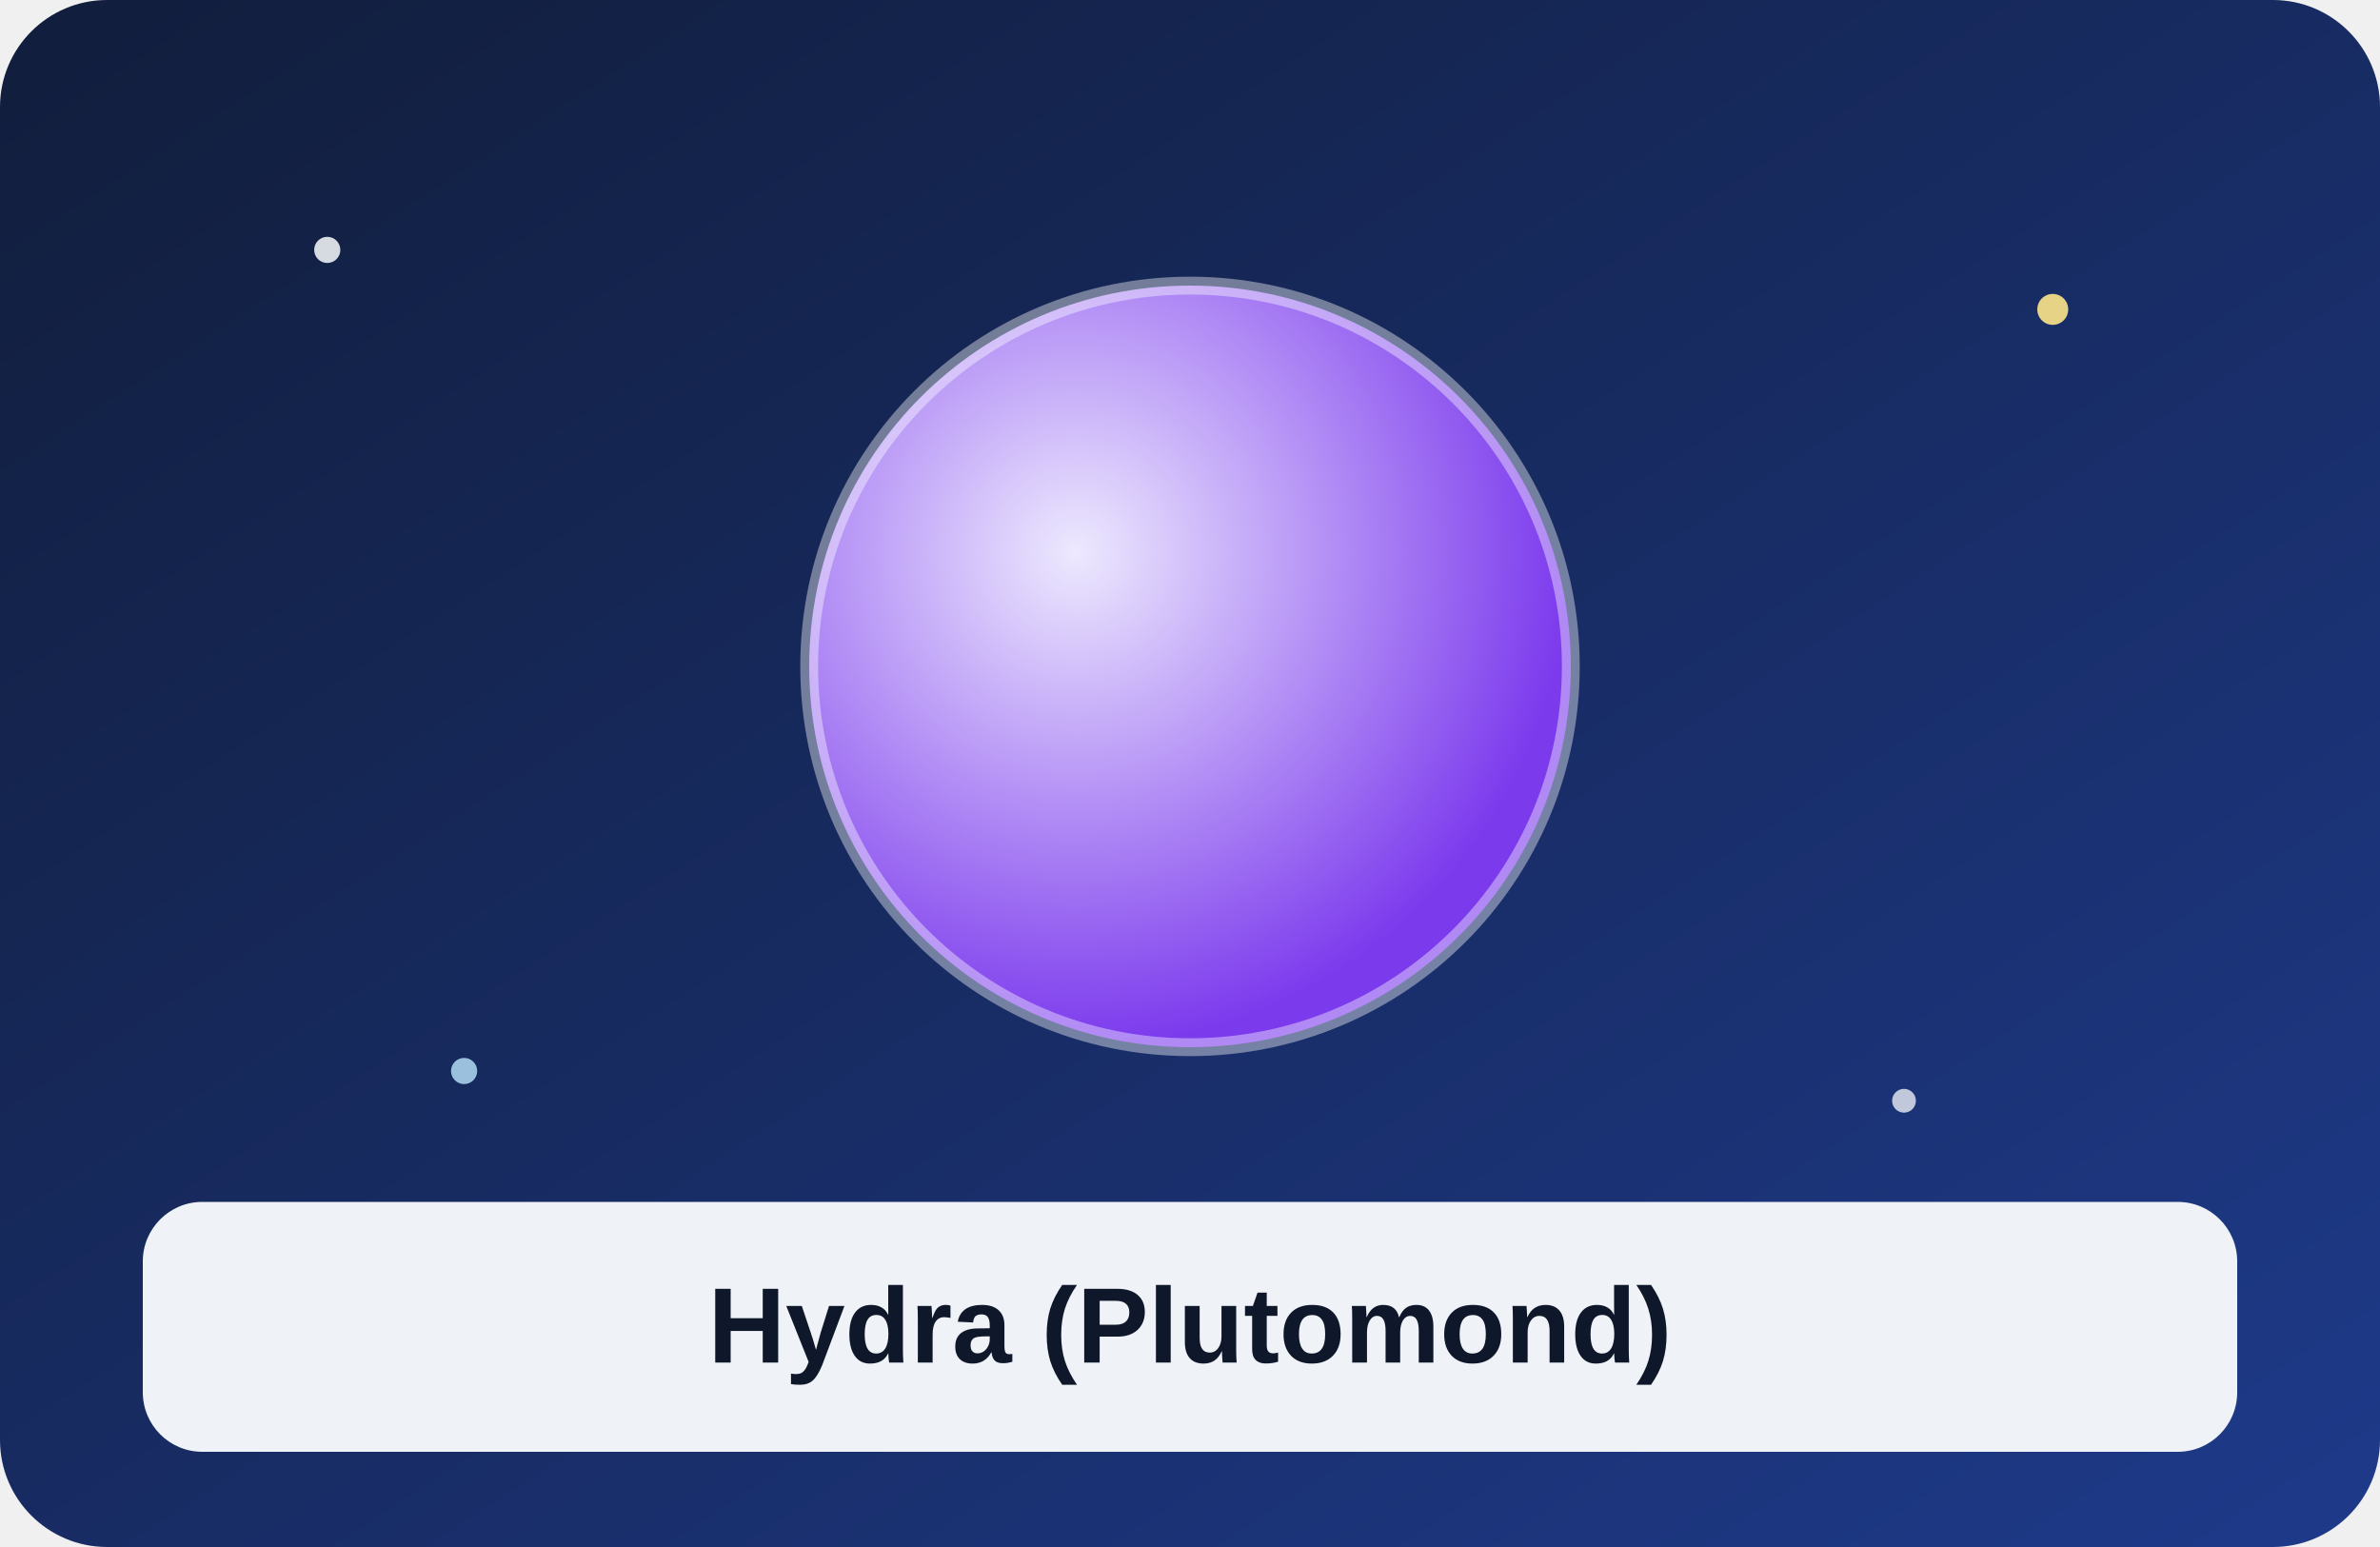
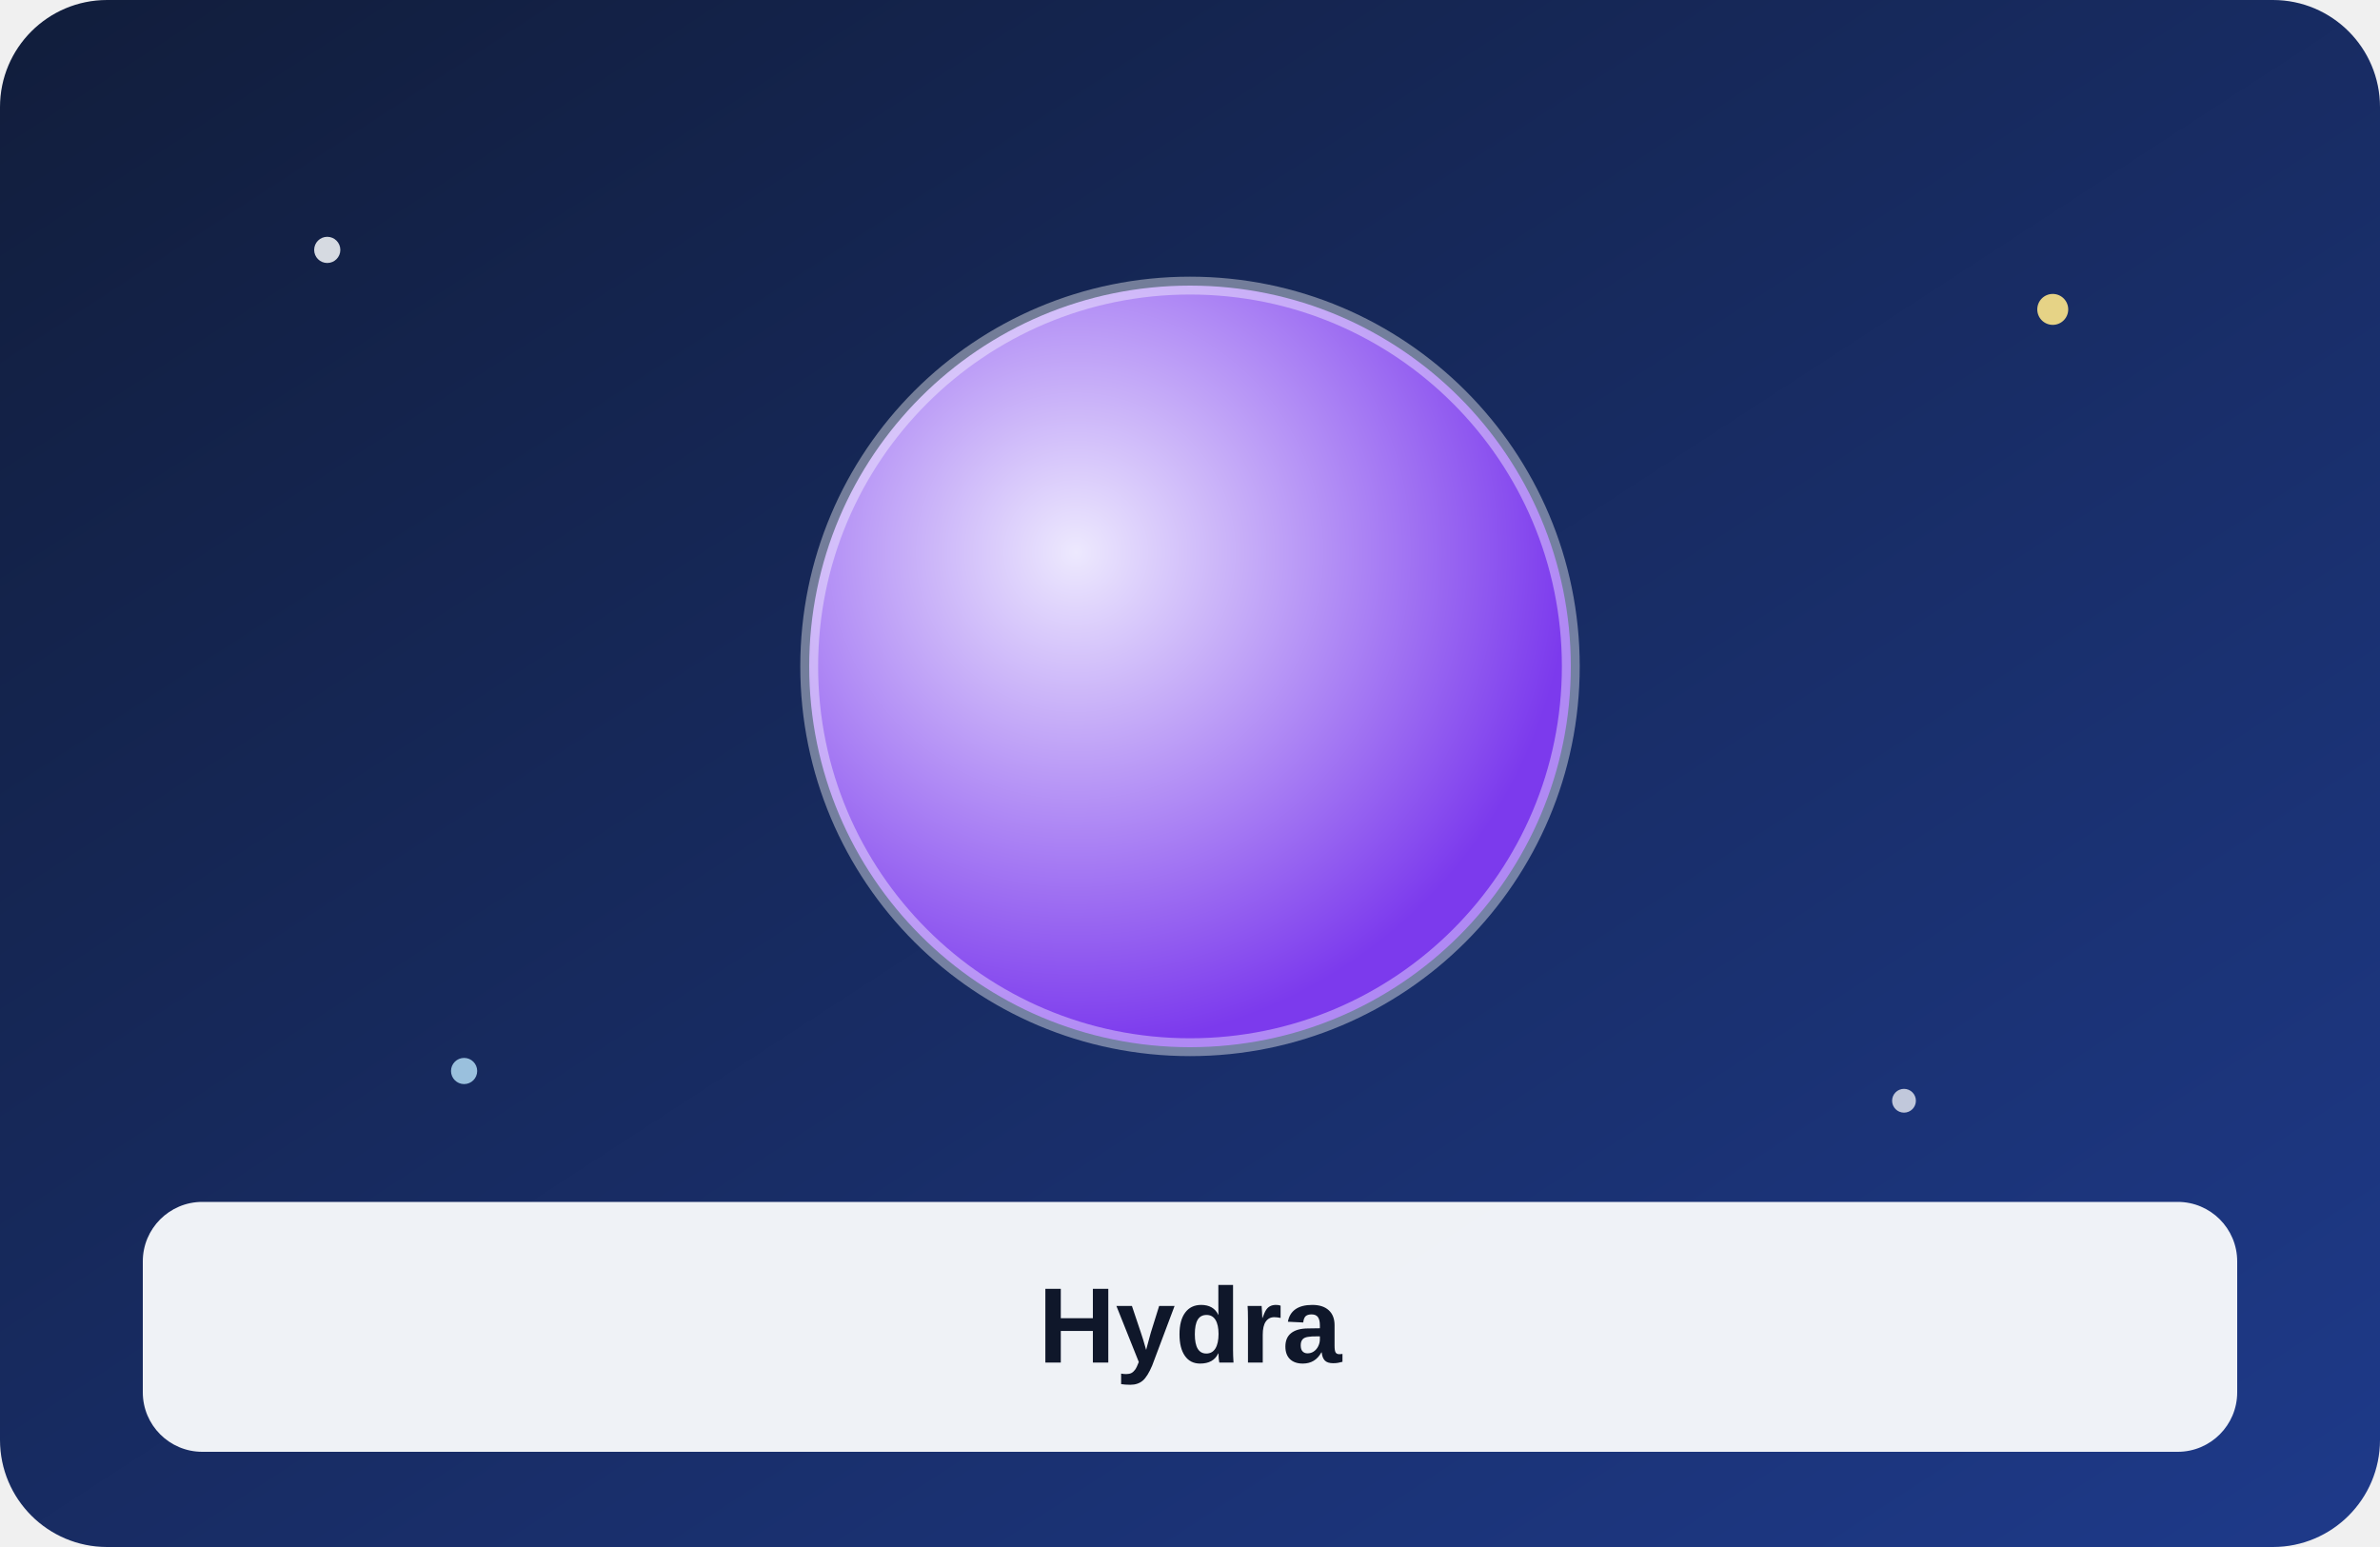
<svg xmlns="http://www.w3.org/2000/svg" viewBox="0 0 400 260" width="400" height="260">
  <defs>
    <linearGradient id="bg" x1="0" y1="0" x2="1" y2="1">
      <stop offset="0%" stop-color="#111D3B" />
      <stop offset="100%" stop-color="#1E3A8A" />
    </linearGradient>
    <radialGradient id="orb" cx="35%" cy="35%" r="65%">
      <stop offset="0%" stop-color="#EDE9FE" />
      <stop offset="100%" stop-color="#7C3AED" />
    </radialGradient>
  </defs>
  <rect width="400" height="260" rx="18" fill="url(#bg)" />
  <circle cx="55" cy="42" r="2.2" fill="#F8FAFC" opacity="0.85" />
  <circle cx="345" cy="52" r="2.6" fill="#FDE68A" opacity="0.9" />
  <circle cx="320" cy="185" r="2" fill="#F8FAFC" opacity="0.75" />
  <circle cx="78" cy="180" r="2.2" fill="#BAE6FD" opacity="0.8" />
  <circle cx="200" cy="112" r="64" fill="url(#orb)" stroke="#FFFFFF" stroke-width="3" stroke-opacity="0.4" />
  <rect x="24" y="202" width="352" height="42" rx="10" fill="#F8FAFC" opacity="0.96" />
-   <text x="200" y="229" font-family="Segoe UI, Arial, sans-serif" font-size="18" font-weight="700" fill="#0F172A" text-anchor="middle">Hydra (Plutomond)</text>
+   <text x="200" y="229" font-family="Segoe UI, Arial, sans-serif" font-size="18" font-weight="700" fill="#0F172A" text-anchor="middle">Hydra</text>
</svg>
